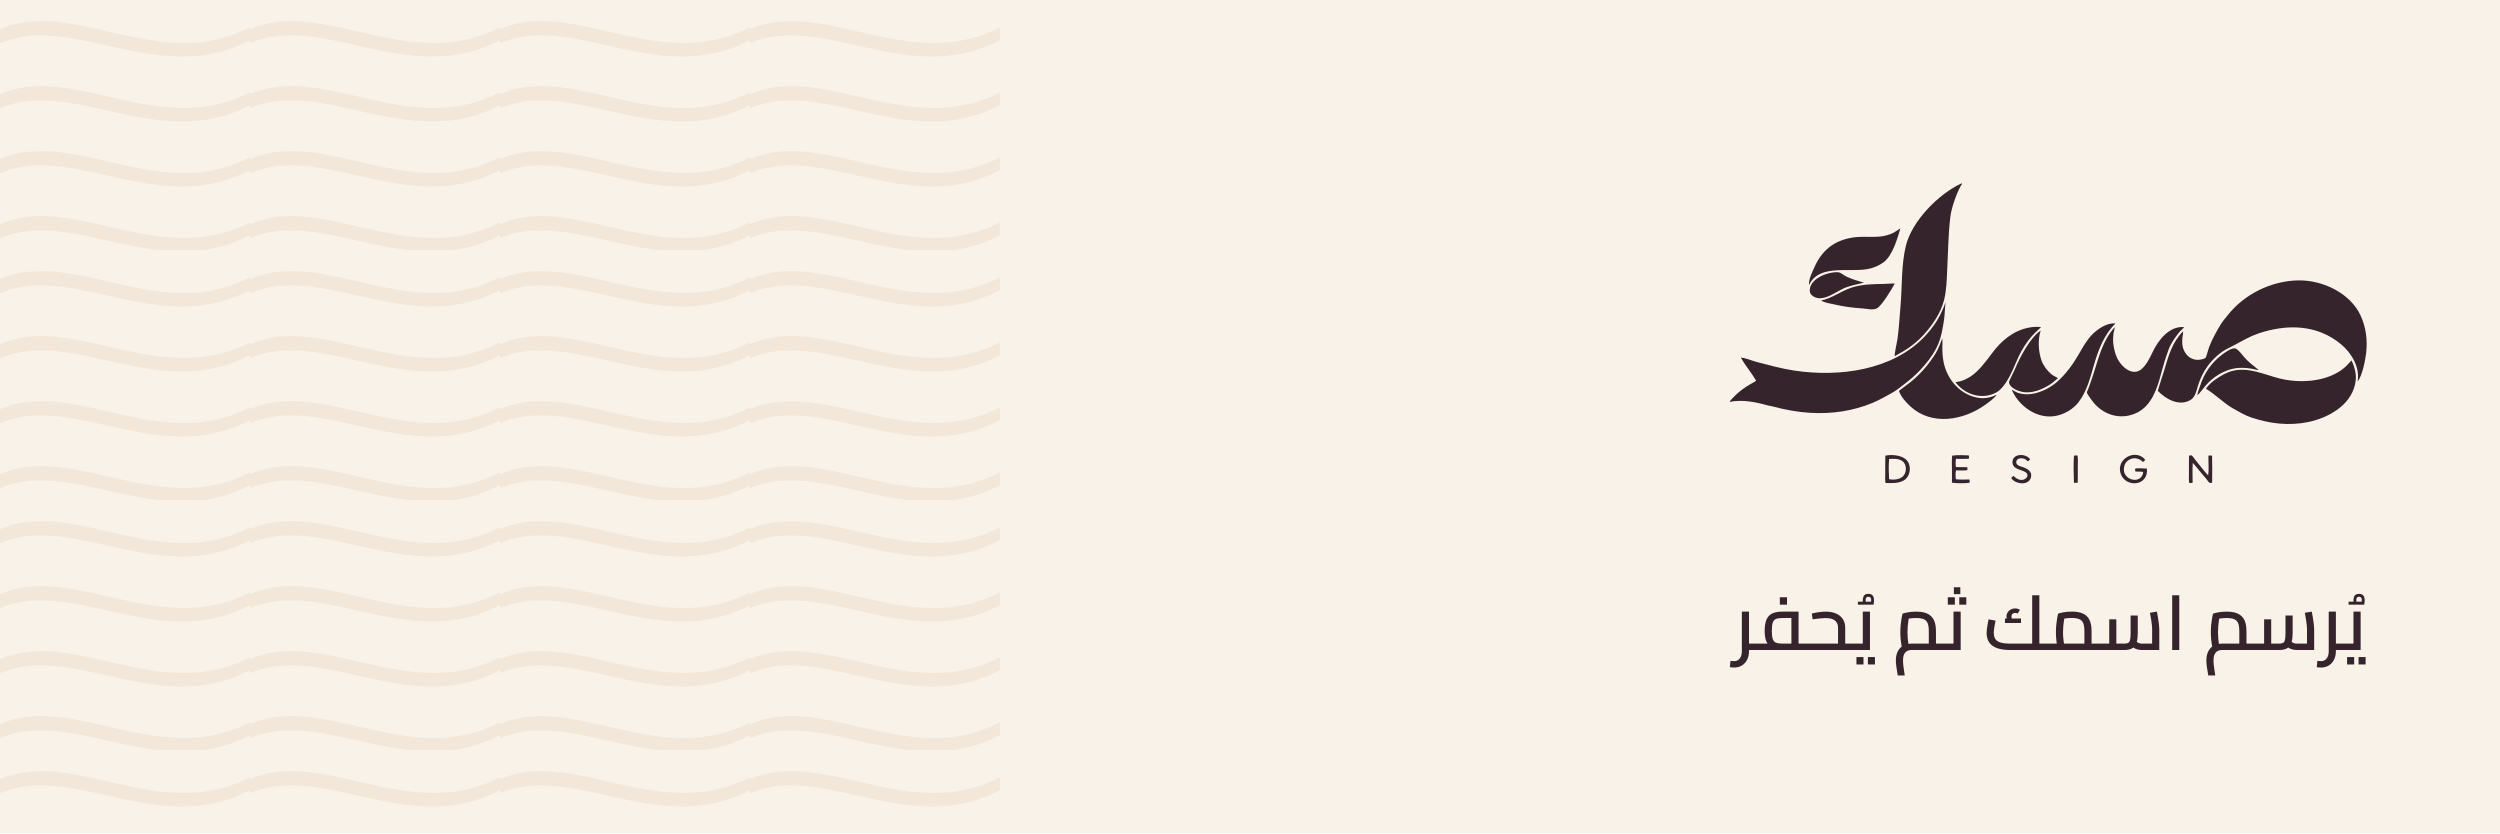
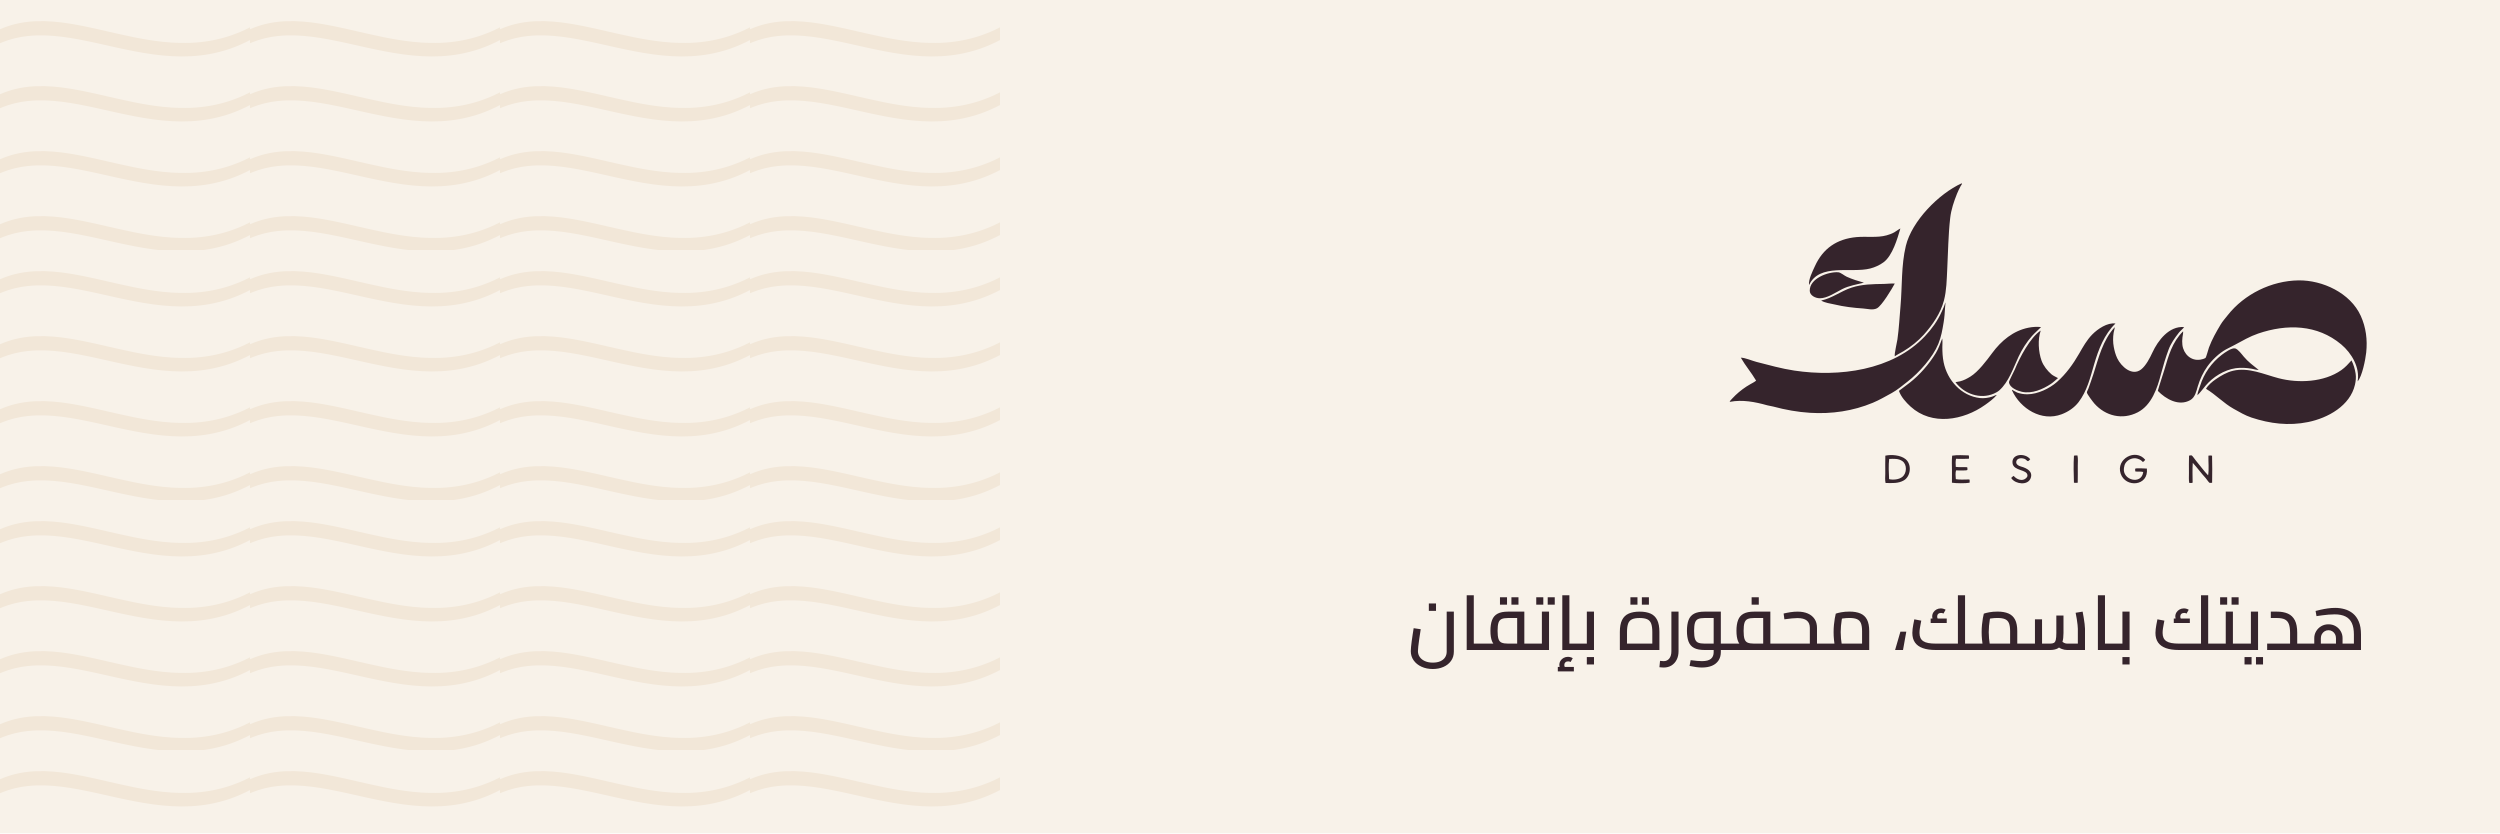
<svg xmlns="http://www.w3.org/2000/svg" viewBox="0 0 1500 500" width="1500" height="500" role="img" aria-label="غلاف الحساب">
  <defs>
    <pattern id="m" patternUnits="userSpaceOnUse" width="150" height="150" viewBox="0 0 1000 1000">
      <path d="M-80 165 C250 -90 650 370 1080 60 L1080 110 C650 425 250 -30 -80 220Z" fill="#F2E7D8" data-tone="accent" />
      <path d="M-80 425 C250 170 650 630 1080 320 L1080 370 C650 685 250 230 -80 480Z" fill="#F2E7D8" data-tone="accent" />
      <path d="M-80 685 C250 430 650 890 1080 580 L1080 630 C650 945 250 490 -80 740Z" fill="#F2E7D8" data-tone="accent" />
      <path d="M-80 945 C250 690 650 1150 1080 840 L1080 890 C650 1205 250 750 -80 1000Z" fill="#F2E7D8" data-tone="accent" />
    </pattern>
  </defs>
  <rect width="1500" height="500" fill="#F8F2E9" />
  <rect width="600" height="500" fill="url(#m)" />
  <svg version="1.1" viewBox="0 0 100 47.098" x="700" y="110" width="720" height="180" preserveAspectRatio="xMaxYMid meet">
    <g id="wordmark">
      <path id="misk06-engrave" fill="#35242C" fill-rule="nonzero" stroke="none" d="M98.581,31.091 C98.967,28.903 97.64,26.662 96.017,25.298 C92.247,22.131 87.452,22.052 82.958,23.586 C81.656,24.03 80.479,24.723 79.273,25.37 C78.821,25.613 78.361,25.825 77.911,26.073 C76.827,26.67 75.724,27.735 75.001,28.734 C74.335,29.654 73.816,30.775 73.491,31.859 C73.261,32.623 73.076,33.597 72.303,34.035 C70.521,35.042 68.475,33.883 67.211,32.58 C67.51,31.484 67.908,30.391 68.235,29.295 C68.911,27.032 69.453,24.955 71.181,23.234 C71.214,23.523 71.122,23.854 71.081,24.168 C71.03,24.554 71.021,24.983 71.07,25.369 C71.251,26.798 72.418,27.93 73.905,27.677 C74.178,27.631 74.468,27.556 74.706,27.406 C74.797,27.349 75.162,25.986 75.243,25.77 C75.723,24.488 76.378,23.336 77.078,22.165 C77.386,21.648 77.797,21.195 78.168,20.723 C80.796,17.38 85.054,15.299 89.287,15.236 C93.07,15.18 97.445,17.215 99.071,20.803 C99.898,22.628 100.14,24.577 99.927,26.571 C99.812,27.643 99.29,30.323 98.581,31.091 Z     M0.038,34.302 C0.042,34.284 0,34.281 0,34.262 C0,34.169 0.802,33.363 0.92,33.252 C1.616,32.594 2.409,32.002 3.243,31.533 C3.546,31.362 3.88,31.2 4.148,30.977 C3.419,29.73 2.462,28.628 1.747,27.372 C2.427,27.372 3.486,27.851 4.204,28.035 C6.17,28.537 8.118,29.092 10.133,29.395 C17.143,30.45 25.566,29.394 30.642,24.011 C31.721,22.867 32.635,21.598 33.277,20.162 C33.493,19.679 33.728,19.221 33.847,18.7 C33.889,18.962 33.831,19.182 33.816,19.441 C33.769,20.241 33.719,21.053 33.584,21.844 C33.379,23.055 33.221,24.058 32.75,25.209 C31.88,27.332 29.729,29.733 27.919,31.13 C27.118,31.747 26.326,32.437 25.435,32.923 C24.461,33.456 23.496,34.022 22.471,34.45 C19.347,35.753 16.005,36.236 12.616,36.027 C10.672,35.907 8.72,35.554 6.848,35.048 C6.533,34.963 6.202,34.934 5.887,34.845 C3.995,34.314 1.998,33.927 0.038,34.302 Z     M97.619,27.798 C97.944,28.456 98.149,29.13 98.264,29.856 C98.355,30.437 98.294,31.05 98.163,31.618 C97.395,34.935 93.904,36.842 90.809,37.477 C87.759,38.102 84.831,37.733 81.917,36.772 C80.932,36.447 80.012,35.898 79.113,35.396 C77.549,34.525 76.31,33.168 74.778,32.259 C75.1,31.686 75.763,31.13 76.308,30.758 C77.158,30.178 78.022,29.664 79.032,29.424 C81.45,28.85 83.883,29.994 86.163,30.592 C89.29,31.413 93.303,31.23 96.017,29.328 C96.644,28.888 97.134,28.344 97.619,27.798 Z     M36.411,0 C36.411,0.026 36.465,0.027 36.468,0.053 C36.475,0.138 36.289,0.374 36.247,0.453 C36.039,0.848 35.842,1.24 35.677,1.655 C35.197,2.866 34.77,4.115 34.62,5.421 C34.31,8.108 34.292,10.814 34.15,13.512 C34.063,15.169 34.054,16.789 33.634,18.399 C33.118,20.377 31.835,22.238 30.482,23.748 C29.578,24.756 28.433,25.662 27.278,26.358 C26.828,26.629 26.346,26.857 25.916,27.154 C25.832,26.757 26.255,25.053 26.335,24.488 C26.578,22.763 26.663,21.015 26.816,19.281 C27.095,16.13 26.913,12.916 27.652,9.827 C28.582,5.942 32.823,1.623 36.411,0 Z     M71.346,22.565 C71.115,22.888 70.761,23.128 70.515,23.447 C69.884,24.261 69.27,25.118 68.907,26.09 C68.442,27.339 68.048,28.645 67.71,29.936 C67.129,32.153 66.253,34.819 64.051,35.951 C61.669,37.175 59.023,36.554 57.263,34.583 C57.056,34.351 56.061,33.056 56.076,32.82 C56.087,32.644 56.241,32.426 56.3,32.259 C56.574,31.487 56.856,30.716 57.105,29.936 C57.94,27.326 58.559,24.674 60.446,22.581 C60.446,22.855 60.322,23.161 60.276,23.447 C60.159,24.177 60.16,24.963 60.298,25.69 C60.414,26.3 60.568,26.888 60.834,27.452 C61.446,28.746 63.166,30.333 64.594,29.215 C65.347,28.625 65.962,27.426 66.357,26.571 C67.244,24.654 68.983,22.37 71.346,22.565 Z     M41.939,33.216 C41.436,33.817 40.732,34.331 40.096,34.783 C36.688,37.208 31.754,38.105 28.399,35.048 C27.674,34.386 26.888,33.52 26.571,32.58 C27.121,32.154 27.69,31.75 28.239,31.321 C29.852,30.061 31.296,28.391 32.36,26.651 C32.798,25.936 33.055,25.127 33.366,24.356 C33.439,24.782 33.386,25.251 33.385,25.69 C33.384,26.497 33.424,27.301 33.585,28.093 C34.157,30.917 36.356,33.375 39.295,33.712 C39.908,33.783 40.635,33.674 41.218,33.484 C41.468,33.402 41.696,33.25 41.939,33.216 Z     M60.563,22.005 C58.801,23.712 57.883,26.11 57.213,28.414 C56.617,30.46 56.096,32.619 54.778,34.342 C54.098,35.232 53.143,35.864 52.114,36.255 C48.955,37.455 45.638,35.382 44.318,32.5 C44.326,32.473 44.314,32.419 44.342,32.419 C44.348,32.419 44.993,32.8 45.143,32.853 C45.673,33.041 46.182,33.12 46.746,33.118 C48.334,33.111 50.21,32.219 51.392,31.172 C52.817,29.911 53.921,28.37 54.862,26.731 C55.46,25.69 56.069,24.591 56.92,23.729 C57.792,22.845 59.278,21.838 60.563,22.005 Z     M26.797,7.089 C26.327,8.684 25.561,11.356 24.153,12.395 C23.535,12.85 22.814,13.175 22.07,13.369 C19.079,14.148 14.073,12.486 12.456,15.975 C12.342,15.106 13.005,13.83 13.365,13.032 C14.642,10.207 16.837,8.723 19.907,8.441 C21.429,8.302 23.168,8.576 24.634,8.165 C25.046,8.049 25.461,7.906 25.836,7.692 C26.161,7.505 26.475,7.247 26.797,7.089 Z     M48.884,22.565 C48.425,23.035 47.911,23.463 47.467,23.958 C46.616,24.908 45.892,26.064 45.352,27.212 C44.53,28.962 43.807,31.194 42.328,32.5 C42.074,32.724 41.767,32.882 41.458,33.016 C39.324,33.94 36.812,33.057 35.444,31.218 C35.673,31.159 35.931,31.142 36.17,31.082 C36.75,30.935 37.266,30.66 37.773,30.351 C39.004,29.602 40.344,27.815 41.203,26.651 C42.633,24.712 44.511,23.144 46.906,22.665 C47.546,22.536 48.235,22.495 48.884,22.565 Z     M51.541,30.577 C51.174,30.878 50.827,31.222 50.431,31.486 C49.151,32.34 47.436,33.079 45.864,32.726 C45.169,32.569 43.925,32.083 43.846,31.218 C43.83,31.037 44.638,29.526 44.765,29.215 C45.488,27.432 47.198,24.158 48.829,23.115 C48.339,24.484 48.467,26.493 48.965,27.853 C49.253,28.639 49.877,29.437 50.511,29.977 C50.817,30.238 51.207,30.377 51.541,30.577 Z     M25.916,15.734 C25.479,16.549 23.882,19.229 23.112,19.622 C22.459,19.956 21.652,19.696 20.948,19.649 C19.459,19.55 17.91,19.367 16.462,19.017 C15.774,18.85 14.968,18.782 14.357,18.399 C16.066,18.042 17.455,16.927 19.106,16.382 C20.78,15.828 22.483,15.82 24.233,15.792 C24.793,15.783 25.364,15.695 25.916,15.734 Z     M83.045,29.295 C82.758,29.32 82.326,29.172 81.997,29.114 C81.161,28.968 80.276,28.902 79.433,29.025 C77.641,29.285 75.857,30.399 74.7,31.779 C74.282,32.276 73.894,32.83 73.424,33.276 C73.428,32.88 73.724,32.199 73.855,31.779 C74.455,29.845 75.656,28.144 77.27,26.914 C77.694,26.591 78.812,25.783 79.353,25.918 C79.807,26.031 80.407,26.852 80.707,27.212 C81.381,28.019 82.231,28.645 83.045,29.295 Z     M17.023,13.96 C17.428,13.985 17.986,14.491 18.385,14.67 C19.262,15.065 20.145,15.34 21.071,15.595 C19.901,15.899 18.77,16.047 17.664,16.604 C16.634,17.123 15.302,18.061 14.139,18.045 C13.486,18.037 12.585,17.627 12.567,16.877 C12.521,14.936 15.44,13.861 17.023,13.96 Z     M24.474,47.041 C24.356,46.602 24.424,46.038 24.425,45.559 C24.428,44.625 24.402,43.688 24.434,42.755 C25.371,42.544 26.806,42.657 27.598,43.288 C28.608,44.091 28.458,45.963 27.358,46.623 C26.489,47.144 25.453,47.062 24.474,47.041 Z     M25.034,43.271 C24.921,44.279 24.969,45.415 25.025,46.44 C25.666,46.596 26.582,46.506 27.117,46.077 C27.809,45.522 27.875,44.156 27.117,43.617 C26.504,43.179 25.749,43.24 25.034,43.271 Z     M75.107,45.846 C75.27,44.9 75.128,43.741 75.157,42.755 C75.352,42.713 75.531,42.719 75.728,42.755 C75.768,44.168 75.764,45.588 75.737,47.001 C75.616,47.015 75.478,47.054 75.347,47.025 C75.239,47.001 74.84,46.396 74.731,46.28 C74.021,45.515 73.403,44.649 72.703,43.883 C72.621,44.879 72.671,45.915 72.676,46.921 C72.605,46.98 72.712,47.005 72.623,47.029 C72.481,47.067 72.288,47.03 72.142,47.026 C72.058,46.544 72.102,45.983 72.1,45.478 C72.097,44.571 72.08,43.661 72.112,42.755 C72.23,42.73 72.406,42.675 72.543,42.725 C72.639,42.761 73.047,43.358 73.147,43.476 C73.808,44.257 74.401,45.102 75.107,45.846 Z     M65.233,43.395 C65.168,43.482 65.008,43.732 64.852,43.732 C64.811,43.732 64.694,43.583 64.662,43.556 C64.469,43.389 64.215,43.276 63.971,43.211 C63.31,43.035 62.571,43.329 62.175,43.876 C61.999,44.119 61.941,44.387 61.896,44.677 C61.595,46.616 64.667,47.394 64.923,45.318 C64.535,45.209 64.095,45.286 63.688,45.238 C63.674,45.122 63.586,44.842 63.73,44.762 C63.813,44.716 65.343,44.753 65.493,44.781 C65.814,47.552 62.132,47.857 61.374,45.559 C60.616,43.263 63.72,41.563 65.233,43.395 Z     M37.532,42.712 C37.588,42.902 37.589,43.033 37.554,43.235 C36.89,43.269 36.199,43.271 35.53,43.248 C35.446,43.636 35.463,44.105 35.495,44.517 C36.074,44.6 36.702,44.514 37.292,44.572 C37.3,44.638 37.373,44.96 37.292,45.012 C37.112,45.129 35.837,45.058 35.53,45.068 C35.412,45.48 35.471,46.002 35.499,46.44 C36.129,46.569 36.875,46.483 37.532,46.49 C37.57,46.522 37.621,46.464 37.646,46.52 C37.701,46.646 37.66,46.865 37.66,47.001 C37.071,47.121 35.501,47.102 34.891,47.001 C34.881,46.36 34.904,45.719 34.897,45.078 C34.889,44.308 34.84,43.52 34.926,42.755 C35.749,42.615 36.688,42.695 37.532,42.712 Z     M47.178,43.315 C47.098,43.404 46.955,43.586 46.826,43.617 C46.736,43.638 46.497,43.364 46.41,43.315 C46.028,43.102 45.231,43.052 45.029,43.556 C44.814,44.093 45.356,44.36 45.784,44.477 C46.628,44.708 47.64,45.228 47.253,46.28 C46.811,47.483 44.902,47.228 44.262,46.358 C44.262,46.326 44.215,46.311 44.208,46.28 C44.187,46.176 44.508,45.993 44.583,45.928 C45.037,46.481 45.932,46.852 46.536,46.28 C46.646,46.175 46.749,46.04 46.749,45.879 C46.749,44.868 44.589,45.211 44.406,43.956 C44.187,42.462 46.354,42.253 47.178,43.315 Z     M54.597,42.727 C54.71,43.233 54.648,43.827 54.647,44.357 C54.646,45.237 54.664,46.121 54.638,47.001 C54.441,47.033 54.248,47.027 54.044,47.001 C54.003,45.601 53.953,44.151 54.047,42.755 C54.231,42.718 54.396,42.712 54.597,42.727 Z" />
    </g>
  </svg>
-   <path transform="translate(1039.76 390.00) scale(0.046)" d="M16.901 228.585Q4.112 228.585 -10.599 227.138Q-25.31 225.69 -39.942 224.585L-31.89 141.681Q-17.363 142.575 -4.731 143.917Q7.901 145.259 16.48 145.259Q61.373 145.259 88.792 111.076Q116.212 76.893 116.212 15.684V-500.527H209.593V-83.326H316.855Q322.75 -83.326 326.697 -80.404Q330.645 -77.483 332.697 -72.14Q334.75 -66.797 335.803 -59.191Q336.855 -51.585 336.855 -42.11Q336.855 -32.635 335.803 -24.582Q334.75 -16.528 332.697 -11.186Q330.645 -5.843 326.697 -2.921Q322.75 0.0 316.855 0.0L209.593 2.4868995751603507e-14V15.684Q209.593 78.686 184.987 126.976Q160.381 175.267 117.168 201.926Q73.956 228.585 16.901 228.585ZM317.0 0.0Q311.105 0.0 307.158 -2.921Q303.211 -5.843 301.158 -11.186Q299.105 -16.528 298.053 -24.582Q297.0 -32.635 297.0 -42.11Q297.0 -55.006 298.605 -63.929Q300.211 -72.851 304.711 -78.088Q309.211 -83.326 317.0 -83.326H452.002Q442.156 -96.734 435.288 -113.131Q413.891 -164.211 413.891 -250.211Q413.891 -335.157 435.288 -390.815Q456.684 -446.473 506.975 -473.5Q557.266 -500.527 643.739 -500.527H856.006V-83.326H963.269Q969.164 -83.326 973.111 -80.404Q977.058 -77.483 979.111 -72.14Q981.164 -66.797 982.216 -59.191Q983.269 -51.585 983.269 -42.11Q983.269 -32.635 982.216 -24.582Q981.164 -16.528 979.111 -11.186Q977.058 -5.843 973.111 -2.921Q969.164 0.0 963.269 0.0ZM643.739 -83.326H762.626V-417.201H643.739Q589.531 -417.201 559.875 -403.991Q530.219 -390.781 518.745 -354.81Q507.272 -318.838 507.272 -250.211Q507.272 -180.53 518.745 -144.716Q530.219 -108.903 559.875 -96.114Q589.531 -83.326 643.739 -83.326ZM611.733 -591.053V-687.69H705.324V-591.053ZM963.0 0.0Q957.105 0.0 953.158 -2.921Q949.211 -5.843 947.158 -11.186Q945.105 -16.528 944.053 -24.582Q943.0 -32.635 943.0 -42.11Q943.0 -55.006 944.605 -63.929Q946.211 -72.851 950.711 -78.088Q955.211 -83.326 963.0 -83.326H1371.046V-288.624Q1371.046 -352.149 1331.388 -384.228Q1291.731 -416.307 1209.363 -416.307Q1184.206 -416.307 1137.734 -412.123Q1091.263 -407.939 1039.159 -400.255L1029.105 -475.737Q1070.421 -485.843 1118.263 -493.185Q1166.104 -500.527 1211.156 -500.527Q1288.841 -500.527 1345.501 -475.657Q1402.16 -450.788 1433.293 -403.575Q1464.426 -356.363 1464.426 -288.624V-83.326H1571.689Q1577.583 -83.326 1581.531 -80.404Q1585.478 -77.483 1587.531 -72.14Q1589.583 -66.797 1590.636 -59.191Q1591.689 -51.585 1591.689 -42.11Q1591.689 -32.635 1590.636 -24.582Q1589.583 -16.528 1587.531 -11.186Q1585.478 -5.843 1581.531 -2.921Q1577.583 0.0 1571.689 0.0ZM1629.895 -591.525V-630.053H1694.125Q1691.101 -667.474 1700.949 -693.765Q1715.528 -732.687 1766.425 -732.687Q1800.689 -732.687 1818.321 -715.002Q1835.953 -697.318 1839.558 -665.659Q1843.164 -634.0 1833.848 -591.525ZM1732.206 -630.053H1801.604Q1805.059 -659.141 1799.635 -673.29Q1791.635 -694.159 1766.425 -694.159Q1741.214 -694.159 1733.661 -673.343Q1728.495 -659.104 1732.206 -630.053ZM1572.0 0.0Q1566.105 0.0 1562.158 -2.921Q1558.211 -5.843 1556.158 -11.186Q1554.105 -16.528 1553.053 -24.582Q1552.0 -32.635 1552.0 -42.11Q1552.0 -55.006 1553.605 -63.929Q1555.211 -72.851 1559.711 -78.088Q1564.211 -83.326 1572.0 -83.326H1694.011V-500.527H1787.392V0.0ZM1610.947 189.06V92.423H1702.958V189.06ZM1760.272 189.06V92.423H1852.283V189.06ZM2149.789 332.0Q2140.0 275.737 2132.5 224.79Q2125.0 173.843 2125.0 137.0Q2125.0 68.524 2149.554 19.232Q2168.768 -19.339 2201.1 -44.036Q2199.577 -51.847 2197.925 -61.265Q2192.319 -93.212 2187.872 -137.844Q2183.425 -182.475 2183.425 -232.948Q2183.425 -281.948 2187.977 -328.343Q2192.53 -374.737 2199.135 -412.685Q2205.741 -450.632 2211.741 -473.527Q2234.689 -482.737 2283.584 -491.632Q2332.479 -500.527 2390.796 -500.527Q2444.904 -500.527 2486.984 -490.973Q2529.064 -481.42 2559.67 -461.261Q2590.275 -441.102 2609.985 -411.075Q2629.695 -381.049 2638.958 -339.549Q2648.22 -298.05 2648.22 -245.316V-83.326H2755.483Q2761.377 -83.326 2765.325 -80.404Q2769.272 -77.483 2771.325 -72.14Q2773.377 -66.797 2774.43 -59.191Q2775.483 -51.585 2775.483 -42.11Q2775.483 -32.635 2774.43 -24.582Q2773.377 -16.528 2771.325 -11.186Q2769.272 -5.843 2765.325 -2.921Q2761.377 0.0 2755.483 0.0H2329.381Q2313.381 0.0 2294.381 4.5Q2275.381 9.0 2257.881 22.5Q2240.381 36.0 2229.381 63.5Q2218.381 91.0 2218.381 137.0Q2218.381 174.579 2225.328 223.263Q2232.275 271.947 2241.064 332.0ZM2288.794 -80.32Q2308.109 -83.326 2329.381 -83.326H2554.84V-245.632Q2554.84 -310.575 2540.209 -347.889Q2525.579 -385.203 2489.449 -401.202Q2453.319 -417.201 2390.269 -417.201Q2349.322 -417.201 2308.349 -411.359Q2300.006 -410.17 2292.411 -408.816Q2290.943 -400.605 2289.489 -391.656Q2283.594 -355.366 2280.2 -314.314Q2276.805 -273.263 2276.805 -233.264Q2276.805 -192.16 2280.2 -152.003Q2283.594 -111.846 2288.489 -82.162Q2288.65 -81.189 2288.794 -80.32ZM2755.0 0.0Q2749.105 0.0 2745.158 -2.921Q2741.211 -5.843 2739.158 -11.186Q2737.105 -16.528 2736.053 -24.582Q2735.0 -32.635 2735.0 -42.11Q2735.0 -55.006 2736.605 -63.929Q2738.211 -72.851 2742.711 -78.088Q2747.211 -83.326 2755.0 -83.326H2877.011V-500.527H2970.392V0.0ZM2952.069 -591.053V-687.69H3044.081V-591.053ZM2802.744 -591.053V-687.69H2894.755V-591.053ZM2881.697 -728.742V-818.061H2965.812V-728.742ZM3614.744 0.0Q3513.637 0.0 3445.583 -24.37Q3377.528 -48.739 3343.264 -97.951Q3309.0 -147.164 3309.0 -222.692Q3309.0 -246.692 3312.395 -274.271Q3315.789 -301.849 3320.631 -327.822Q3325.473 -353.796 3329.473 -373.138Q3333.473 -392.48 3334.684 -400.006L3425.538 -382.951Q3422.538 -367.057 3417.196 -339.899Q3411.854 -312.742 3407.117 -281.901Q3402.381 -251.06 3402.381 -223.113Q3402.381 -185.692 3414.197 -158.955Q3426.013 -132.219 3451.407 -115.298Q3476.802 -98.377 3517.643 -90.852Q3558.484 -83.326 3616.64 -83.326H3903.371V-714.156H3996.752V-83.326H4104.014Q4109.909 -83.326 4113.856 -80.404Q4117.804 -77.483 4119.856 -72.14Q4121.909 -66.797 4122.961 -59.191Q4124.014 -51.585 4124.014 -42.11Q4124.014 -32.635 4122.961 -24.582Q4121.909 -16.528 4119.856 -11.186Q4117.804 -5.843 4113.856 -2.921Q4109.909 0.0 4104.014 0.0ZM3548.16 -352.531V-410.799H3571.267Q3568.003 -423.191 3568.003 -436.377Q3568.003 -466.852 3583.399 -491.011Q3598.794 -515.17 3624.269 -528.907Q3649.744 -542.645 3679.64 -542.645Q3696.483 -542.645 3713.536 -537.934Q3730.59 -533.223 3743.116 -524.802L3714.904 -475.377Q3706.693 -480.377 3698.877 -481.93Q3691.062 -483.483 3682.851 -483.483Q3659.64 -483.483 3646.245 -470.535Q3632.851 -457.588 3632.851 -436.693Q3632.851 -423.904 3638.193 -412.168Q3638.504 -411.483 3638.831 -410.799H3757.591V-352.531ZM4103.895 0.0Q4098.07 -0.026 4094.158 -2.921Q4090.211 -5.843 4088.158 -11.186Q4086.105 -16.528 4085.053 -24.582Q4084.0 -32.635 4084.0 -42.11Q4084.0 -55.006 4085.605 -63.929Q4087.211 -72.851 4091.711 -78.088Q4096.181 -83.29 4103.895 -83.325L4104.0 -83.326H4223.944Q4220.404 -107.758 4217.394 -138.002Q4212.946 -182.686 4212.946 -233.159Q4212.946 -282.264 4217.499 -328.764Q4222.052 -375.264 4228.657 -413.211Q4235.263 -451.159 4241.263 -474.053Q4263.684 -483.053 4312.527 -492.053Q4361.37 -501.053 4420.528 -501.053Q4506.003 -501.053 4563.398 -476.053Q4620.794 -451.053 4649.268 -395.395Q4677.742 -339.737 4677.742 -245.527V-83.326H4785.005Q4790.899 -83.326 4794.847 -80.404Q4798.794 -77.483 4800.847 -72.14Q4802.899 -66.797 4803.952 -59.191Q4805.005 -51.585 4805.005 -42.11Q4805.005 -32.635 4803.952 -24.582Q4802.899 -16.528 4800.847 -11.186Q4798.794 -5.843 4794.847 -2.921Q4790.899 0.0 4785.005 0.0ZM4317.829 -83.326H4584.361V-245.843Q4584.361 -311.524 4569.468 -348.837Q4554.574 -386.151 4518.602 -401.939Q4482.63 -417.728 4420.528 -417.728Q4378.739 -417.728 4337.818 -411.886Q4329.51 -410.7 4321.946 -409.351Q4320.53 -401.424 4319.116 -392.762Q4313.222 -356.63 4309.327 -315.315Q4305.433 -274.0 4305.433 -233.159Q4305.433 -192.266 4309.274 -152.109Q4313.045 -112.695 4317.829 -83.326ZM5328.066 0.0Q5292.064 0.0 5257.458 -13.737Q5239.327 -20.934 5222.143 -32.277Q5214.51 -26.051 5205.852 -21.238Q5167.639 0.0 5105.214 0.0H4785.0Q4779.105 0.0 4775.158 -2.921Q4771.211 -5.843 4769.158 -11.186Q4767.105 -16.528 4766.053 -24.582Q4765.0 -32.635 4765.0 -42.11Q4765.0 -55.006 4766.605 -63.929Q4768.211 -72.851 4772.711 -78.088Q4777.211 -83.326 4785.0 -83.326H4908.366V-400.0H5000.853V-83.326H5105.214Q5138.687 -83.326 5155.976 -93.168Q5173.266 -103.01 5180.213 -132.957Q5187.16 -162.904 5187.16 -221.22V-450.0H5280.541V-221.22Q5280.541 -151.677 5267.15 -105.898Q5279.991 -96.803 5291.224 -91.615Q5309.171 -83.326 5328.066 -83.326H5467.744V-277.157Q5467.744 -294.63 5464.244 -327.472Q5460.744 -360.314 5454.296 -401.867Q5447.849 -443.42 5438.955 -485.63L5530.229 -500.527Q5537.229 -465.316 5544.177 -421.947Q5551.125 -378.579 5556.125 -339.763Q5561.125 -300.947 5561.125 -277.157V0.0ZM5729.314 0.0V-714.156H5821.8V0.0ZM6199.789 332.0Q6190.0 275.737 6182.5 224.79Q6175.0 173.843 6175.0 137.0Q6175.0 68.524 6199.554 19.232Q6218.768 -19.34 6251.1 -44.036Q6249.578 -51.842 6247.925 -61.265Q6242.319 -93.212 6237.872 -137.844Q6233.425 -182.475 6233.425 -232.948Q6233.425 -281.948 6237.977 -328.343Q6242.53 -374.737 6249.135 -412.685Q6255.741 -450.632 6261.741 -473.527Q6284.688 -482.737 6333.584 -491.632Q6382.479 -500.527 6440.796 -500.527Q6494.904 -500.527 6536.984 -490.973Q6579.064 -481.42 6609.67 -461.261Q6640.275 -441.102 6659.985 -411.075Q6679.695 -381.049 6688.958 -339.549Q6698.22 -298.05 6698.22 -245.316V-83.326H6805.483Q6811.377 -83.326 6815.325 -80.404Q6819.272 -77.483 6821.325 -72.14Q6823.377 -66.797 6824.43 -59.191Q6825.483 -51.585 6825.483 -42.11Q6825.483 -32.635 6824.43 -24.582Q6823.377 -16.528 6821.325 -11.186Q6819.272 -5.843 6815.325 -2.921Q6811.377 0.0 6805.483 0.0H6379.381Q6363.381 0.0 6344.381 4.5Q6325.381 9.0 6307.881 22.5Q6290.381 36.0 6279.381 63.5Q6268.381 91.0 6268.381 137.0Q6268.381 174.579 6275.328 223.263Q6282.275 271.947 6291.064 332.0ZM6338.794 -80.32Q6358.109 -83.326 6379.381 -83.326H6604.84V-245.632Q6604.84 -310.575 6590.209 -347.889Q6575.579 -385.203 6539.449 -401.202Q6503.319 -417.201 6440.269 -417.201Q6399.322 -417.201 6358.349 -411.359Q6350.006 -410.17 6342.411 -408.816Q6340.943 -400.605 6339.489 -391.656Q6333.595 -355.366 6330.2 -314.314Q6326.805 -273.263 6326.805 -233.264Q6326.805 -192.16 6330.2 -152.003Q6333.595 -111.846 6338.489 -82.162Q6338.65 -81.187 6338.794 -80.32ZM7348.066 0.0Q7312.064 0.0 7277.458 -13.737Q7259.327 -20.934 7242.143 -32.277Q7234.51 -26.051 7225.852 -21.238Q7187.639 0.0 7125.214 0.0H6805.0Q6799.105 0.0 6795.158 -2.921Q6791.211 -5.843 6789.158 -11.186Q6787.105 -16.528 6786.053 -24.582Q6785.0 -32.635 6785.0 -42.11Q6785.0 -55.006 6786.605 -63.929Q6788.211 -72.851 6792.711 -78.088Q6797.211 -83.326 6805.0 -83.326H6928.366V-400.0H7020.853V-83.326H7125.214Q7158.687 -83.326 7175.976 -93.168Q7193.266 -103.01 7200.213 -132.957Q7207.16 -162.904 7207.16 -221.22V-450.0H7300.541V-221.22Q7300.541 -151.677 7287.15 -105.898Q7299.991 -96.803 7311.224 -91.615Q7329.171 -83.326 7348.066 -83.326H7487.744V-277.157Q7487.744 -294.63 7484.244 -327.472Q7480.744 -360.314 7474.296 -401.867Q7467.849 -443.42 7458.955 -485.63L7550.229 -500.527Q7557.229 -465.316 7564.177 -421.947Q7571.125 -378.579 7576.125 -339.763Q7581.125 -300.947 7581.125 -277.157V0.0ZM7671.901 228.585Q7659.112 228.585 7644.401 227.138Q7629.69 225.69 7615.058 224.585L7623.11 141.681Q7637.637 142.575 7650.269 143.917Q7662.901 145.259 7671.479 145.259Q7716.373 145.259 7743.792 111.076Q7771.212 76.893 7771.212 15.684V-500.527H7864.593V-83.326H7971.855Q7977.75 -83.326 7981.697 -80.404Q7985.645 -77.483 7987.697 -72.14Q7989.75 -66.797 7990.803 -59.191Q7991.855 -51.585 7991.855 -42.11Q7991.855 -32.635 7990.803 -24.582Q7989.75 -16.528 7987.697 -11.186Q7985.645 -5.843 7981.697 -2.921Q7977.75 0.0 7971.855 0.0L7864.593 2.4868995751603507e-14V15.684Q7864.593 78.686 7839.987 126.976Q7815.381 175.267 7772.168 201.926Q7728.956 228.585 7671.901 228.585ZM8029.895 -591.525V-630.053H8094.125Q8091.101 -667.474 8100.949 -693.765Q8115.528 -732.687 8166.425 -732.687Q8200.688 -732.687 8218.321 -715.002Q8235.953 -697.318 8239.559 -665.659Q8243.164 -634.0 8233.848 -591.525ZM8132.207 -630.053H8201.604Q8205.059 -659.142 8199.635 -673.29Q8191.635 -694.159 8166.425 -694.159Q8141.214 -694.159 8133.661 -673.343Q8128.495 -659.105 8132.207 -630.053ZM7972.0 0.0Q7966.105 0.0 7962.158 -2.921Q7958.211 -5.843 7956.158 -11.186Q7954.105 -16.528 7953.053 -24.582Q7952.0 -32.635 7952.0 -42.11Q7952.0 -55.006 7953.605 -63.929Q7955.211 -72.851 7959.711 -78.088Q7964.211 -83.326 7972.0 -83.326H8094.011V-500.527H8187.392V0.0ZM8010.946 189.06V92.423H8102.958V189.06ZM8160.272 189.06V92.423H8252.283V189.06Z" fill="#35242C" aria-label="يُرسم اسمك ثم يُحفر" />
+   <path transform="translate(844.63 390.00) scale(0.046)" d="M326.689 248.0Q245.687 248.0 180.423 218.263Q115.159 188.525 77.579 135.472Q40.0 82.418 40.0 14.365Q40.0 -6.53 43.395 -40.609Q46.789 -74.687 52.237 -116.66Q57.684 -158.634 64.579 -201.923Q71.473 -245.212 77.473 -284.528L169.643 -270.843Q158.749 -202.264 150.459 -144.607Q142.17 -86.95 137.775 -46.24Q133.381 -5.53 133.381 14.154Q133.381 58.258 157.353 92.072Q181.326 125.887 225.061 145.281Q268.796 164.674 326.689 164.674Q385.319 164.674 425.844 146.412Q466.368 128.149 487.366 95.835Q508.365 63.52 508.365 20.47V-500.527H601.745V20.47Q601.745 91.208 564.929 142.314Q528.113 193.42 466.007 220.71Q403.901 248.0 326.689 248.0ZM275.472 -510.535V-607.172H369.063V-510.535ZM769.314 0.0V-714.156H861.8V-83.326H981.588Q987.483 -83.326 991.43 -80.404Q995.377 -77.483 997.43 -72.14Q999.483 -66.797 1000.535 -59.191Q1001.588 -51.585 1001.588 -42.11Q1001.588 -32.635 1000.535 -24.582Q999.483 -16.528 997.43 -11.186Q995.377 -5.843 991.438 -2.921Q987.498 0.0 981.588 0.0ZM982.0 0.0Q976.105 0.0 972.158 -2.921Q968.211 -5.843 966.158 -11.186Q964.105 -16.528 963.053 -24.582Q962.0 -32.635 962.0 -42.11Q962.0 -55.006 963.605 -63.929Q965.211 -72.851 969.711 -78.088Q974.211 -83.326 982.0 -83.326H1117.002Q1107.156 -96.734 1100.288 -113.131Q1078.891 -164.211 1078.891 -250.211Q1078.891 -335.157 1100.288 -390.815Q1121.684 -446.473 1171.975 -473.5Q1222.266 -500.527 1308.739 -500.527H1521.006V-83.326H1628.269Q1634.164 -83.326 1638.111 -80.404Q1642.058 -77.483 1644.111 -72.14Q1646.164 -66.797 1647.216 -59.191Q1648.269 -51.585 1648.269 -42.11Q1648.269 -32.635 1647.216 -24.582Q1646.164 -16.528 1644.111 -11.186Q1642.058 -5.843 1638.111 -2.921Q1634.164 0.0 1628.269 0.0ZM1308.739 -83.326H1427.626V-417.201H1308.739Q1254.531 -417.201 1224.875 -403.991Q1195.219 -390.781 1183.745 -354.81Q1172.272 -318.838 1172.272 -250.211Q1172.272 -180.53 1183.745 -144.716Q1195.219 -108.903 1224.875 -96.114Q1254.531 -83.326 1308.739 -83.326ZM1203.36 -591.053V-687.69H1295.371V-591.053ZM1352.686 -591.053V-687.69H1444.697V-591.053ZM1628.0 0.0Q1622.105 0.0 1618.158 -2.921Q1614.211 -5.843 1612.158 -11.186Q1610.105 -16.528 1609.053 -24.582Q1608.0 -32.635 1608.0 -42.11Q1608.0 -55.006 1609.605 -63.929Q1611.211 -72.851 1615.711 -78.088Q1620.211 -83.326 1628.0 -83.326H1750.011V-500.527H1843.392V0.0ZM1676.533 -591.053V-687.69H1768.544V-591.053ZM1825.859 -591.053V-687.69H1917.87V-591.053ZM2016.314 0.0V-714.156H2108.8V-83.326H2228.588Q2234.483 -83.326 2238.43 -80.404Q2242.377 -77.483 2244.43 -72.14Q2246.483 -66.797 2247.536 -59.191Q2248.588 -51.585 2248.588 -42.11Q2248.588 -32.635 2247.536 -24.582Q2246.483 -16.528 2244.43 -11.186Q2242.377 -5.843 2238.438 -2.921Q2234.498 0.0 2228.588 0.0ZM1957.789 279.219V220.951H1980.896Q1977.632 208.559 1977.632 195.373Q1977.632 164.898 1993.028 140.739Q2008.423 116.58 2033.898 102.843Q2059.373 89.105 2089.269 89.105Q2106.112 89.105 2123.165 93.816Q2140.219 98.527 2152.745 106.948L2124.533 156.373Q2116.322 151.373 2108.506 149.82Q2100.69 148.267 2092.479 148.267Q2069.269 148.267 2055.874 161.215Q2042.48 174.162 2042.48 195.057Q2042.48 207.846 2047.822 219.583Q2048.133 220.268 2048.46 220.951H2167.22V279.219ZM2229.0 0.0Q2223.105 0.0 2219.158 -2.921Q2215.211 -5.843 2213.158 -11.186Q2211.105 -16.528 2210.053 -24.582Q2209.0 -32.635 2209.0 -42.11Q2209.0 -55.006 2210.605 -63.929Q2212.211 -72.851 2216.711 -78.088Q2221.211 -83.326 2229.0 -83.326H2336.263V-500.527H2429.643V0.0ZM2336.157 189.06V92.423H2429.749V189.06ZM2767.0 0.0V-236.524Q2767.0 -333.156 2795.79 -391.104Q2824.58 -449.052 2882.344 -474.789Q2940.108 -500.527 3024.899 -500.527Q3110.585 -500.527 3167.902 -474.789Q3225.219 -449.052 3254.009 -391.104Q3282.799 -333.156 3282.799 -236.524V0.0ZM2860.381 -83.326H3190.313V-235.47Q3190.313 -304.204 3175.524 -344.124Q3160.736 -384.044 3124.448 -400.623Q3088.16 -417.201 3024.899 -417.201Q2961.744 -417.201 2925.851 -400.623Q2889.958 -384.044 2875.169 -344.124Q2860.381 -304.204 2860.381 -235.47V-83.326ZM2904.731 -591.053V-687.69H2996.742V-591.053ZM3054.057 -591.053V-687.69H3146.068V-591.053ZM3339.901 228.585Q3327.112 228.585 3312.401 227.138Q3297.69 225.69 3283.058 224.585L3291.11 141.681Q3305.637 142.575 3318.269 143.917Q3330.901 145.259 3339.479 145.259Q3384.373 145.259 3411.792 111.076Q3439.212 76.893 3439.212 15.684V-500.527H3532.593V15.684Q3532.593 78.686 3507.987 126.976Q3483.381 175.267 3440.168 201.926Q3396.956 228.585 3339.901 228.585ZM3838.16 228.585Q3802.423 228.585 3762.66 223.085Q3722.896 217.585 3676.318 207.69L3690.425 132.575Q3742.687 139.365 3778.029 142.312Q3813.371 145.259 3838.16 145.259Q3918.0 145.259 3954.367 115.287Q3990.734 85.314 3990.734 27.632V0.0H3871.848Q3785.374 0.0 3735.083 -26.605Q3684.792 -53.211 3663.396 -108.605Q3642.0 -164.0 3642.0 -249.473Q3642.0 -334.947 3663.396 -390.763Q3684.792 -446.579 3735.083 -473.553Q3785.374 -500.527 3871.848 -500.527H4084.115V-83.326H4191.377Q4197.272 -83.326 4201.219 -80.404Q4205.167 -77.483 4207.219 -72.14Q4209.272 -66.797 4210.325 -59.191Q4211.377 -51.585 4211.377 -42.11Q4211.377 -32.635 4210.325 -24.582Q4209.272 -16.528 4207.219 -11.186Q4205.167 -5.843 4201.219 -2.921Q4197.272 0.0 4191.377 0.0L4084.115 -3.552713678800501e-15V26.737Q4084.115 90.528 4054.298 136.056Q4024.481 181.583 3969.427 205.084Q3914.373 228.585 3838.16 228.585ZM3990.734 -417.201H3871.848Q3818.693 -417.201 3788.932 -404.36Q3759.17 -391.519 3747.275 -355.494Q3735.381 -319.47 3735.381 -249.473Q3735.381 -180.109 3747.012 -144.4Q3758.643 -108.692 3788.352 -96.009Q3818.062 -83.326 3871.848 -83.326H3990.734V-417.201ZM4191.0 0.0Q4185.105 0.0 4181.158 -2.921Q4177.211 -5.843 4175.158 -11.186Q4173.105 -16.528 4172.053 -24.582Q4171.0 -32.635 4171.0 -42.11Q4171.0 -55.006 4172.605 -63.929Q4174.211 -72.851 4178.711 -78.088Q4183.211 -83.326 4191.0 -83.326H4326.002Q4316.156 -96.734 4309.288 -113.131Q4287.892 -164.211 4287.892 -250.211Q4287.892 -335.157 4309.288 -390.815Q4330.684 -446.473 4380.975 -473.5Q4431.266 -500.527 4517.739 -500.527H4730.006V-83.326H4837.269Q4843.164 -83.326 4847.111 -80.404Q4851.058 -77.483 4853.111 -72.14Q4855.164 -66.797 4856.216 -59.191Q4857.269 -51.585 4857.269 -42.11Q4857.269 -32.635 4856.216 -24.582Q4855.164 -16.528 4853.111 -11.186Q4851.058 -5.843 4847.111 -2.921Q4843.164 0.0 4837.269 0.0ZM4517.739 -83.326H4636.626V-417.201H4517.739Q4463.531 -417.201 4433.875 -403.991Q4404.219 -390.781 4392.745 -354.81Q4381.272 -318.838 4381.272 -250.211Q4381.272 -180.53 4392.745 -144.716Q4404.219 -108.903 4433.875 -96.114Q4463.531 -83.326 4517.739 -83.326ZM4485.732 -591.053V-687.69H4579.324V-591.053ZM4837.0 0.0Q4831.105 0.0 4827.158 -2.921Q4823.211 -5.843 4821.158 -11.186Q4819.105 -16.528 4818.053 -24.582Q4817.0 -32.635 4817.0 -42.11Q4817.0 -55.006 4818.605 -63.929Q4820.211 -72.851 4824.711 -78.088Q4829.211 -83.326 4837.0 -83.326H5245.045V-288.624Q5245.045 -352.149 5205.388 -384.228Q5165.731 -416.307 5083.363 -416.307Q5058.206 -416.307 5011.734 -412.123Q4965.263 -407.939 4913.159 -400.255L4903.105 -475.737Q4944.421 -485.843 4992.262 -493.185Q5040.104 -500.527 5085.156 -500.527Q5162.841 -500.527 5219.501 -475.657Q5276.16 -450.788 5307.293 -403.575Q5338.426 -356.363 5338.426 -288.624V-83.326H5445.688Q5451.583 -83.326 5455.531 -80.404Q5459.478 -77.483 5461.531 -72.14Q5463.583 -66.797 5464.636 -59.191Q5465.688 -51.585 5465.688 -42.11Q5465.688 -32.635 5464.636 -24.582Q5463.583 -16.528 5461.531 -11.186Q5459.478 -5.843 5455.531 -2.921Q5451.583 0.0 5445.688 0.0ZM5445.895 0.0Q5440.07 -0.026 5436.158 -2.921Q5432.211 -5.843 5430.158 -11.186Q5428.105 -16.528 5427.053 -24.582Q5426.0 -32.635 5426.0 -42.11Q5426.0 -55.006 5427.605 -63.929Q5429.211 -72.851 5433.711 -78.088Q5438.181 -83.29 5445.895 -83.325L5446.0 -83.326H5565.944Q5562.404 -107.758 5559.394 -138.002Q5554.946 -182.686 5554.946 -233.159Q5554.946 -282.264 5559.499 -328.764Q5564.052 -375.264 5570.657 -413.211Q5577.263 -451.159 5583.263 -474.053Q5605.684 -483.053 5654.527 -492.053Q5703.37 -501.053 5762.528 -501.053Q5848.003 -501.053 5905.398 -476.053Q5962.794 -451.053 5991.268 -395.395Q6019.742 -339.737 6019.742 -245.527V0.0ZM5659.829 -83.326H5926.361V-245.843Q5926.361 -311.524 5911.468 -348.837Q5896.574 -386.151 5860.602 -401.939Q5824.63 -417.728 5762.528 -417.728Q5720.739 -417.728 5679.818 -411.886Q5671.51 -410.7 5663.946 -409.351Q5662.53 -401.424 5661.116 -392.762Q5655.222 -356.63 5651.327 -315.315Q5647.433 -274.0 5647.433 -233.159Q5647.433 -192.266 5651.274 -152.109Q5655.045 -112.695 5659.829 -83.326ZM6503.008 -238.742 6460.431 0.0H6357.102L6426.261 -238.742ZM6887.744 0.0Q6786.637 0.0 6718.583 -24.37Q6650.528 -48.739 6616.264 -97.951Q6582.0 -147.164 6582.0 -222.692Q6582.0 -246.692 6585.395 -274.271Q6588.789 -301.849 6593.631 -327.822Q6598.473 -353.796 6602.473 -373.138Q6606.473 -392.48 6607.684 -400.006L6698.538 -382.951Q6695.538 -367.057 6690.196 -339.899Q6684.854 -312.742 6680.117 -281.901Q6675.381 -251.06 6675.381 -223.113Q6675.381 -185.692 6687.197 -158.955Q6699.013 -132.219 6724.407 -115.298Q6749.802 -98.377 6790.643 -90.852Q6831.484 -83.326 6889.64 -83.326H7176.371V-714.156H7269.752V-83.326H7377.014Q7382.909 -83.326 7386.856 -80.404Q7390.804 -77.483 7392.856 -72.14Q7394.909 -66.797 7395.961 -59.191Q7397.014 -51.585 7397.014 -42.11Q7397.014 -32.635 7395.961 -24.582Q7394.909 -16.528 7392.856 -11.186Q7390.804 -5.843 7386.856 -2.921Q7382.909 0.0 7377.014 0.0ZM6821.16 -352.531V-410.799H6844.267Q6841.003 -423.191 6841.003 -436.377Q6841.003 -466.852 6856.398 -491.011Q6871.794 -515.17 6897.269 -528.907Q6922.744 -542.645 6952.64 -542.645Q6969.482 -542.645 6986.536 -537.934Q7003.589 -533.223 7016.116 -524.802L6987.904 -475.377Q6979.693 -480.377 6971.877 -481.93Q6964.061 -483.483 6955.851 -483.483Q6932.64 -483.483 6919.245 -470.535Q6905.851 -457.588 6905.851 -436.693Q6905.851 -423.904 6911.192 -412.168Q6911.499 -411.495 6911.831 -410.799H7030.591V-352.531ZM7376.895 0.0Q7371.07 -0.026 7367.158 -2.921Q7363.211 -5.843 7361.158 -11.186Q7359.105 -16.528 7358.053 -24.582Q7357.0 -32.635 7357.0 -42.11Q7357.0 -55.006 7358.605 -63.929Q7360.211 -72.851 7364.711 -78.088Q7369.181 -83.29 7376.895 -83.325L7377.0 -83.326H7496.944Q7493.404 -107.758 7490.394 -138.002Q7485.946 -182.686 7485.946 -233.159Q7485.946 -282.264 7490.499 -328.764Q7495.052 -375.264 7501.657 -413.211Q7508.263 -451.159 7514.263 -474.053Q7536.684 -483.053 7585.527 -492.053Q7634.37 -501.053 7693.528 -501.053Q7779.003 -501.053 7836.398 -476.053Q7893.794 -451.053 7922.268 -395.395Q7950.742 -339.737 7950.742 -245.527V-83.326H8058.005Q8063.899 -83.326 8067.847 -80.404Q8071.794 -77.483 8073.847 -72.14Q8075.899 -66.797 8076.952 -59.191Q8078.005 -51.585 8078.005 -42.11Q8078.005 -32.635 8076.952 -24.582Q8075.899 -16.528 8073.847 -11.186Q8071.794 -5.843 8067.847 -2.921Q8063.899 0.0 8058.005 0.0ZM7590.829 -83.326H7857.361V-245.843Q7857.361 -311.524 7842.468 -348.837Q7827.574 -386.151 7791.602 -401.939Q7755.63 -417.728 7693.528 -417.728Q7651.739 -417.728 7610.818 -411.886Q7602.51 -410.7 7594.946 -409.351Q7593.53 -401.424 7592.116 -392.762Q7586.222 -356.63 7582.327 -315.315Q7578.433 -274.0 7578.433 -233.159Q7578.433 -192.266 7582.274 -152.109Q7586.045 -112.695 7590.829 -83.326ZM8601.066 0.0Q8565.064 0.0 8530.457 -13.737Q8512.326 -20.935 8495.143 -32.277Q8487.509 -26.05 8478.852 -21.238Q8440.639 0.0 8378.214 0.0H8058.0Q8052.105 0.0 8048.158 -2.921Q8044.211 -5.843 8042.158 -11.186Q8040.105 -16.528 8039.053 -24.582Q8038.0 -32.635 8038.0 -42.11Q8038.0 -55.006 8039.605 -63.929Q8041.211 -72.851 8045.711 -78.088Q8050.211 -83.326 8058.0 -83.326H8181.366V-400.0H8273.853V-83.326H8378.214Q8411.688 -83.326 8428.977 -93.168Q8446.266 -103.01 8453.213 -132.957Q8460.16 -162.904 8460.16 -221.22V-450.0H8553.541V-221.22Q8553.541 -151.675 8540.15 -105.898Q8552.992 -96.803 8564.225 -91.615Q8582.172 -83.326 8601.066 -83.326H8740.744V-277.157Q8740.744 -294.63 8737.244 -327.472Q8733.744 -360.314 8727.297 -401.867Q8720.85 -443.42 8711.954 -485.63L8803.229 -500.527Q8810.229 -465.316 8817.177 -421.947Q8824.124 -378.579 8829.124 -339.763Q8834.124 -300.947 8834.124 -277.157V0.0ZM9002.314 0.0V-714.156H9094.801V-83.326H9214.588Q9220.482 -83.326 9224.43 -80.404Q9228.377 -77.483 9230.43 -72.14Q9232.482 -66.797 9233.535 -59.191Q9234.588 -51.585 9234.588 -42.11Q9234.588 -32.635 9233.535 -24.582Q9232.482 -16.528 9230.43 -11.186Q9228.377 -5.843 9224.438 -2.921Q9220.498 0.0 9214.588 0.0ZM9215.0 0.0Q9209.105 0.0 9205.158 -2.921Q9201.211 -5.843 9199.158 -11.186Q9197.105 -16.528 9196.053 -24.582Q9195.0 -32.635 9195.0 -42.11Q9195.0 -55.006 9196.605 -63.929Q9198.211 -72.851 9202.711 -78.088Q9207.211 -83.326 9215.0 -83.326H9322.263V-500.527H9415.644V0.0ZM9322.157 189.06V92.423H9415.748V189.06ZM10058.744 0.0Q9957.637 0.0 9889.583 -24.37Q9821.528 -48.739 9787.264 -97.951Q9753.0 -147.164 9753.0 -222.692Q9753.0 -246.692 9756.395 -274.271Q9759.789 -301.849 9764.631 -327.822Q9769.474 -353.796 9773.474 -373.138Q9777.474 -392.48 9778.684 -400.006L9869.538 -382.951Q9866.538 -367.057 9861.196 -339.899Q9855.854 -312.742 9851.117 -281.901Q9846.381 -251.06 9846.381 -223.113Q9846.381 -185.692 9858.196 -158.955Q9870.013 -132.219 9895.407 -115.298Q9920.802 -98.377 9961.644 -90.852Q10002.484 -83.326 10060.64 -83.326H10347.371V-714.156H10440.752V-83.326H10548.015Q10553.909 -83.326 10557.856 -80.404Q10561.804 -77.483 10563.856 -72.14Q10565.909 -66.797 10566.962 -59.191Q10568.015 -51.585 10568.015 -42.11Q10568.015 -32.635 10566.962 -24.582Q10565.909 -16.528 10563.856 -11.186Q10561.804 -5.843 10557.856 -2.921Q10553.909 0.0 10548.015 0.0ZM9992.16 -352.531V-410.799H10015.267Q10012.003 -423.191 10012.003 -436.377Q10012.003 -466.852 10027.398 -491.011Q10042.794 -515.17 10068.269 -528.907Q10093.743 -542.645 10123.64 -542.645Q10140.482 -542.645 10157.536 -537.934Q10174.59 -533.223 10187.116 -524.802L10158.904 -475.377Q10150.693 -480.377 10142.877 -481.93Q10135.062 -483.483 10126.851 -483.483Q10103.64 -483.483 10090.245 -470.535Q10076.851 -457.588 10076.851 -436.693Q10076.851 -423.904 10082.192 -412.168Q10082.499 -411.495 10082.831 -410.799H10201.591V-352.531ZM10875.922 0.0H10548.0Q10542.09 0.0 10538.15 -2.921Q10534.211 -5.843 10532.158 -11.186Q10530.105 -16.528 10529.053 -24.582Q10528.0 -32.635 10528.0 -42.11Q10528.0 -55.006 10529.605 -63.929Q10531.211 -72.851 10535.711 -78.088Q10540.211 -83.326 10548.0 -83.326H10670.011V-500.527H10763.392V-83.326H10875.922Q10881.816 -83.326 10885.764 -80.404Q10889.711 -77.483 10891.764 -72.14Q10893.816 -66.797 10894.869 -59.191Q10895.922 -51.585 10895.922 -42.11Q10895.922 -32.635 10894.869 -24.582Q10893.816 -16.528 10891.764 -11.186Q10889.711 -5.843 10885.771 -2.921Q10881.831 0.0 10875.922 0.0ZM10596.533 -591.053V-687.69H10688.544V-591.053ZM10745.858 -591.053V-687.69H10837.869V-591.053ZM10876.0 0.0Q10870.105 0.0 10866.158 -2.921Q10862.211 -5.843 10860.158 -11.186Q10858.105 -16.528 10857.053 -24.582Q10856.0 -32.635 10856.0 -42.11Q10856.0 -55.006 10857.605 -63.929Q10859.211 -72.851 10863.711 -78.088Q10868.211 -83.326 10876.0 -83.326H10998.011V-500.527H11091.392V0.0ZM10914.947 189.06V92.423H11006.958V189.06ZM11064.272 189.06V92.423H11156.283V189.06ZM11210.0 0.0V-83.326H11508.887V-224.626Q11508.887 -297.678 11492.571 -339.624Q11476.256 -381.571 11439.073 -399.386Q11401.89 -417.201 11338.786 -417.201H11257.786V-500.527H11338.786Q11422.263 -500.527 11481.317 -474.105Q11540.371 -447.682 11571.319 -387.339Q11602.268 -326.995 11602.268 -224.626V-83.326H11709.53Q11715.425 -83.326 11719.372 -80.404Q11723.319 -77.483 11725.372 -72.14Q11727.425 -66.797 11728.478 -59.191Q11729.53 -51.585 11729.53 -42.11Q11729.53 -32.635 11728.478 -24.582Q11727.425 -16.528 11725.372 -11.186Q11723.319 -5.843 11719.372 -2.921Q11715.425 0.0 11709.53 0.0ZM11710.0 0.0Q11704.105 0.0 11700.158 -2.921Q11696.211 -5.843 11694.158 -11.186Q11692.105 -16.528 11691.053 -24.582Q11690.0 -32.635 11690.0 -42.11Q11690.0 -55.006 11691.605 -63.929Q11693.211 -72.851 11697.711 -78.088Q11702.211 -83.326 11710.0 -83.326H11824.575V-155.003Q11824.575 -203.214 11848.786 -244.267Q11872.997 -285.319 11915.26 -310.267Q11957.523 -335.214 12009.629 -335.214Q12062.629 -335.214 12104.34 -310.267Q12146.051 -285.319 12169.814 -244.319Q12193.577 -203.319 12193.577 -155.109V-83.326H12341.518V-202.476Q12341.518 -294.264 12314.256 -352.105Q12286.994 -409.945 12231.286 -437.47Q12175.577 -464.995 12090.632 -464.995Q12053.632 -464.995 12011.789 -461.417Q11969.946 -457.838 11928.999 -452.47Q11888.051 -447.102 11853.629 -441.734L11841.786 -509.373Q11867.946 -516.11 11909.658 -525.715Q11951.369 -535.321 12000.527 -542.321Q12049.686 -549.321 12097.475 -549.321Q12160.896 -549.321 12221.265 -532.215Q12281.634 -515.11 12329.555 -475.741Q12377.477 -436.373 12405.74 -369.346Q12434.003 -302.319 12434.003 -202.476V0.0ZM12107.676 -83.326V-155.109Q12107.676 -184.528 12094.571 -207.659Q12081.467 -230.789 12059.494 -244.499Q12037.521 -258.209 12009.629 -258.209Q11982.631 -258.209 11960.158 -244.499Q11937.686 -230.789 11924.081 -207.606Q11910.477 -184.423 11910.477 -155.003V-83.326H12107.676Z" fill="#35242C" aria-label="هديتك باسمك، محفورة بإتقان" />
</svg>
